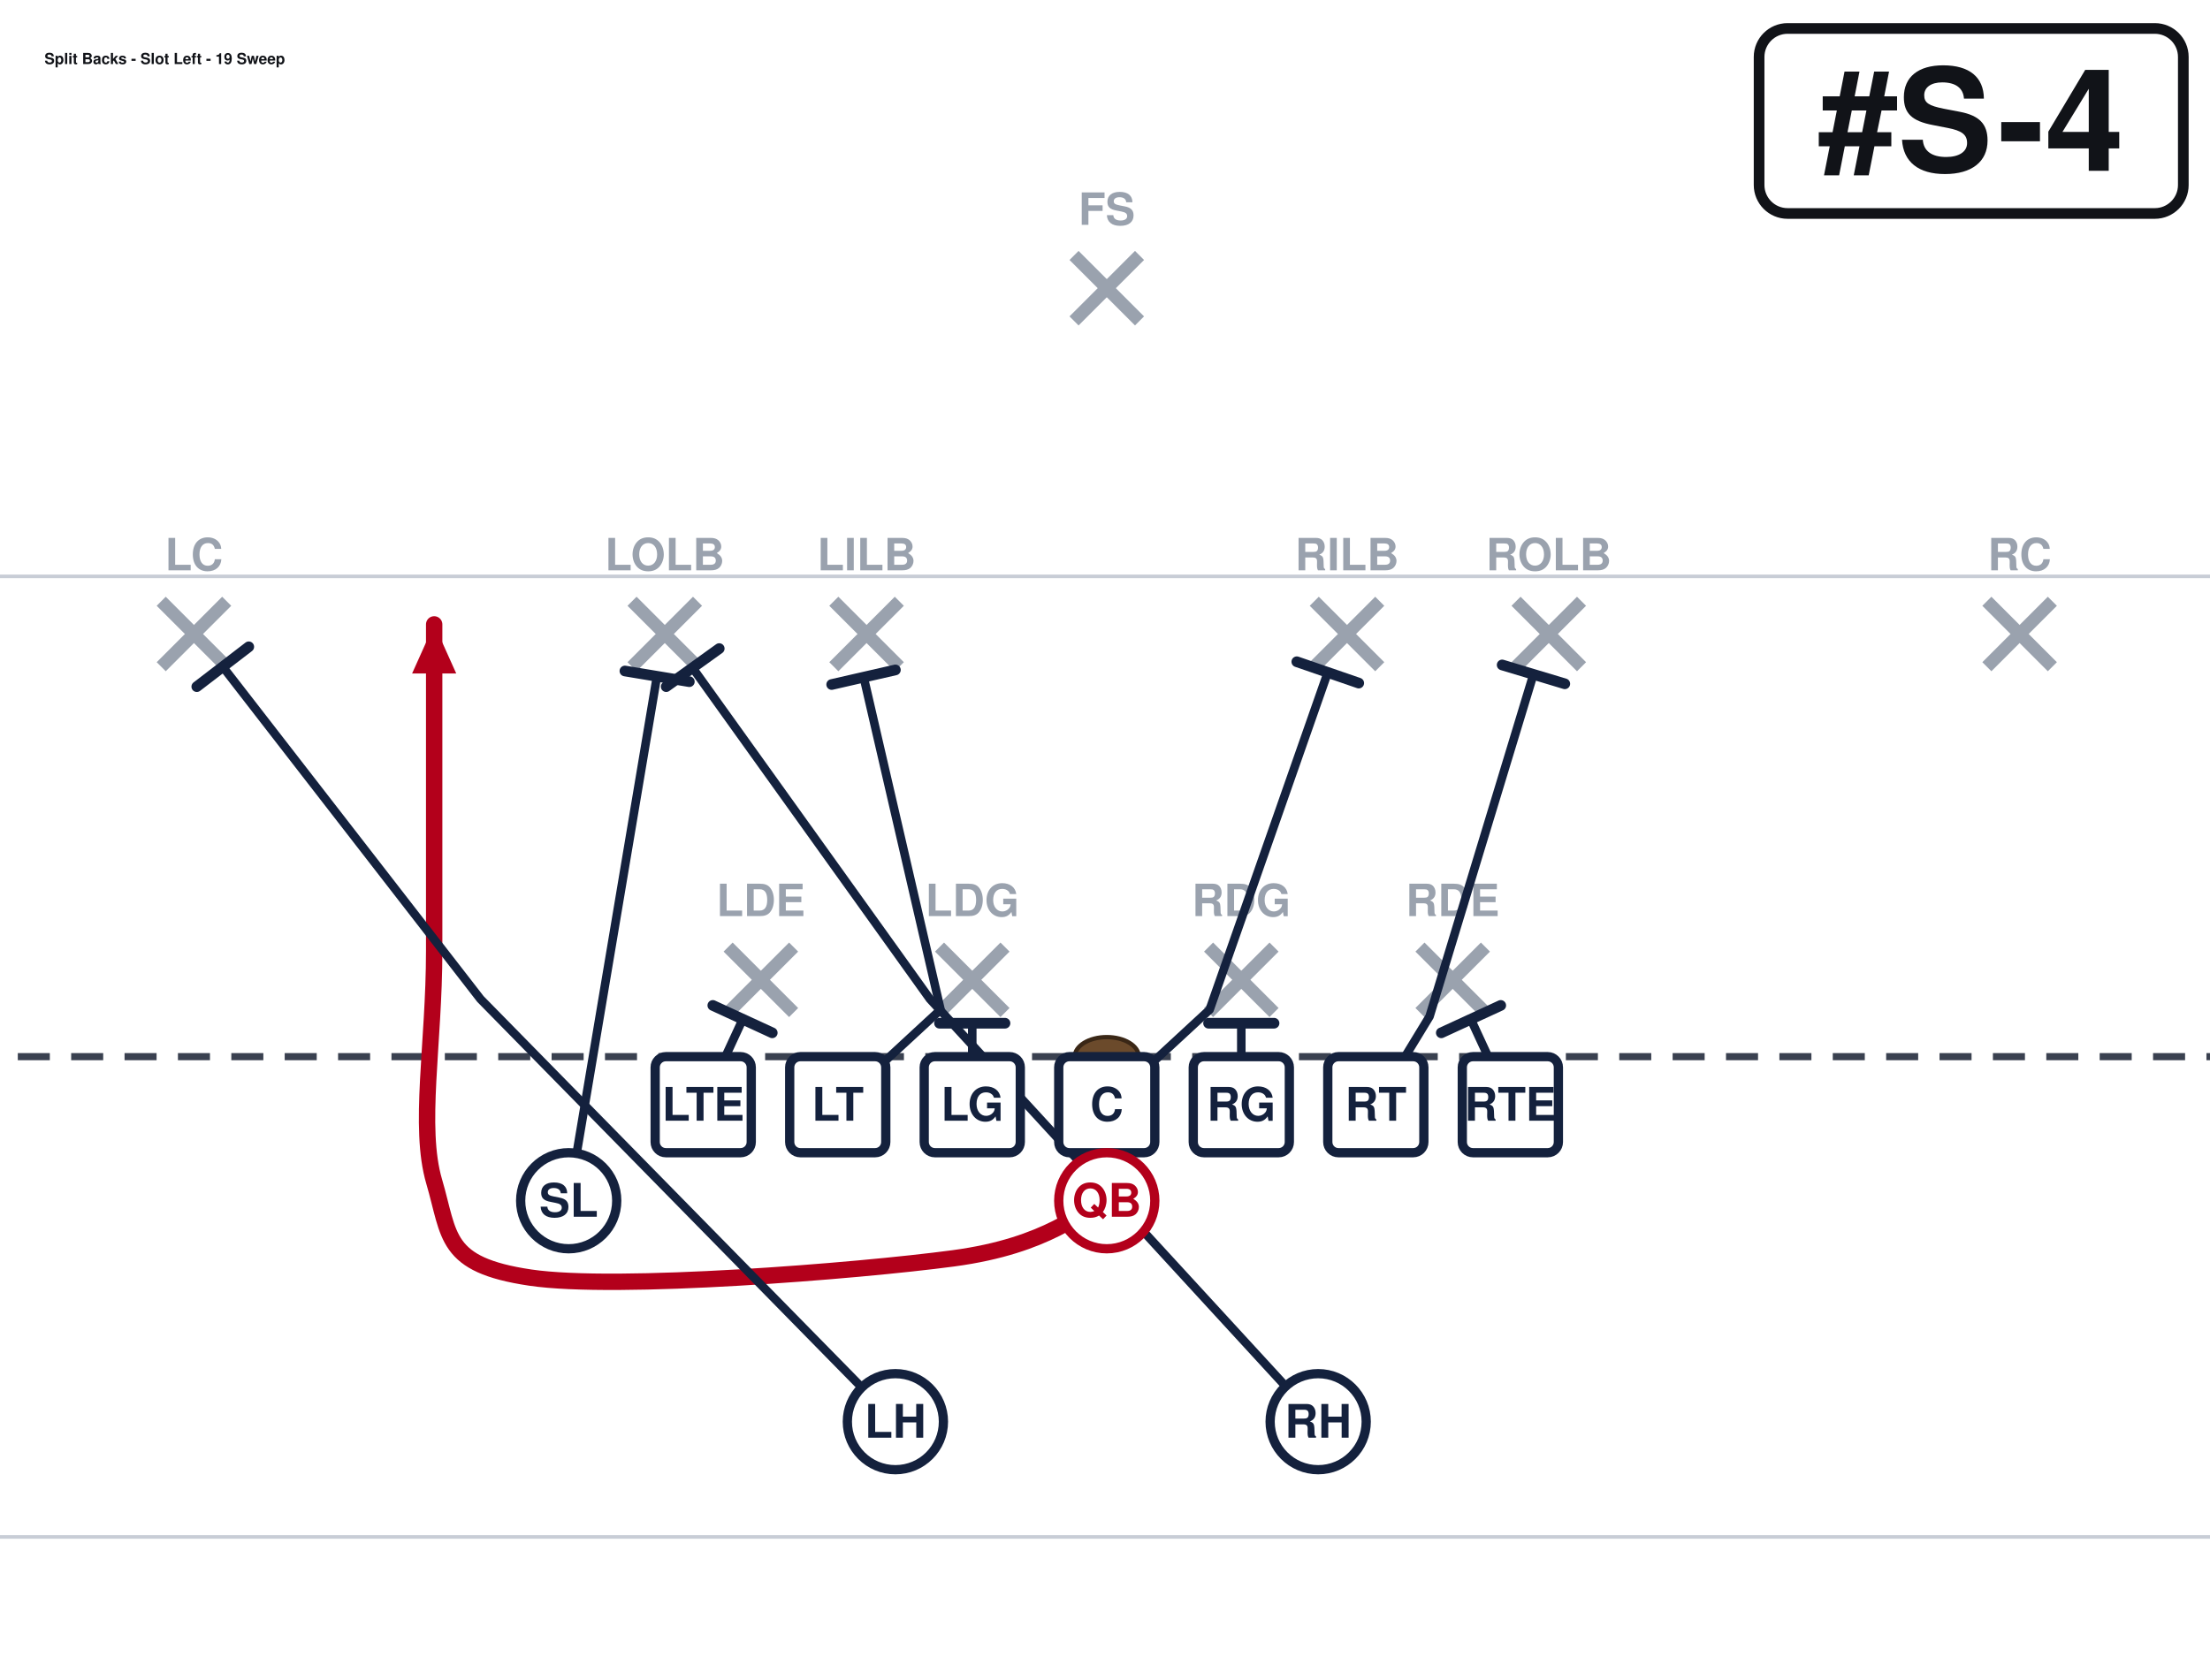
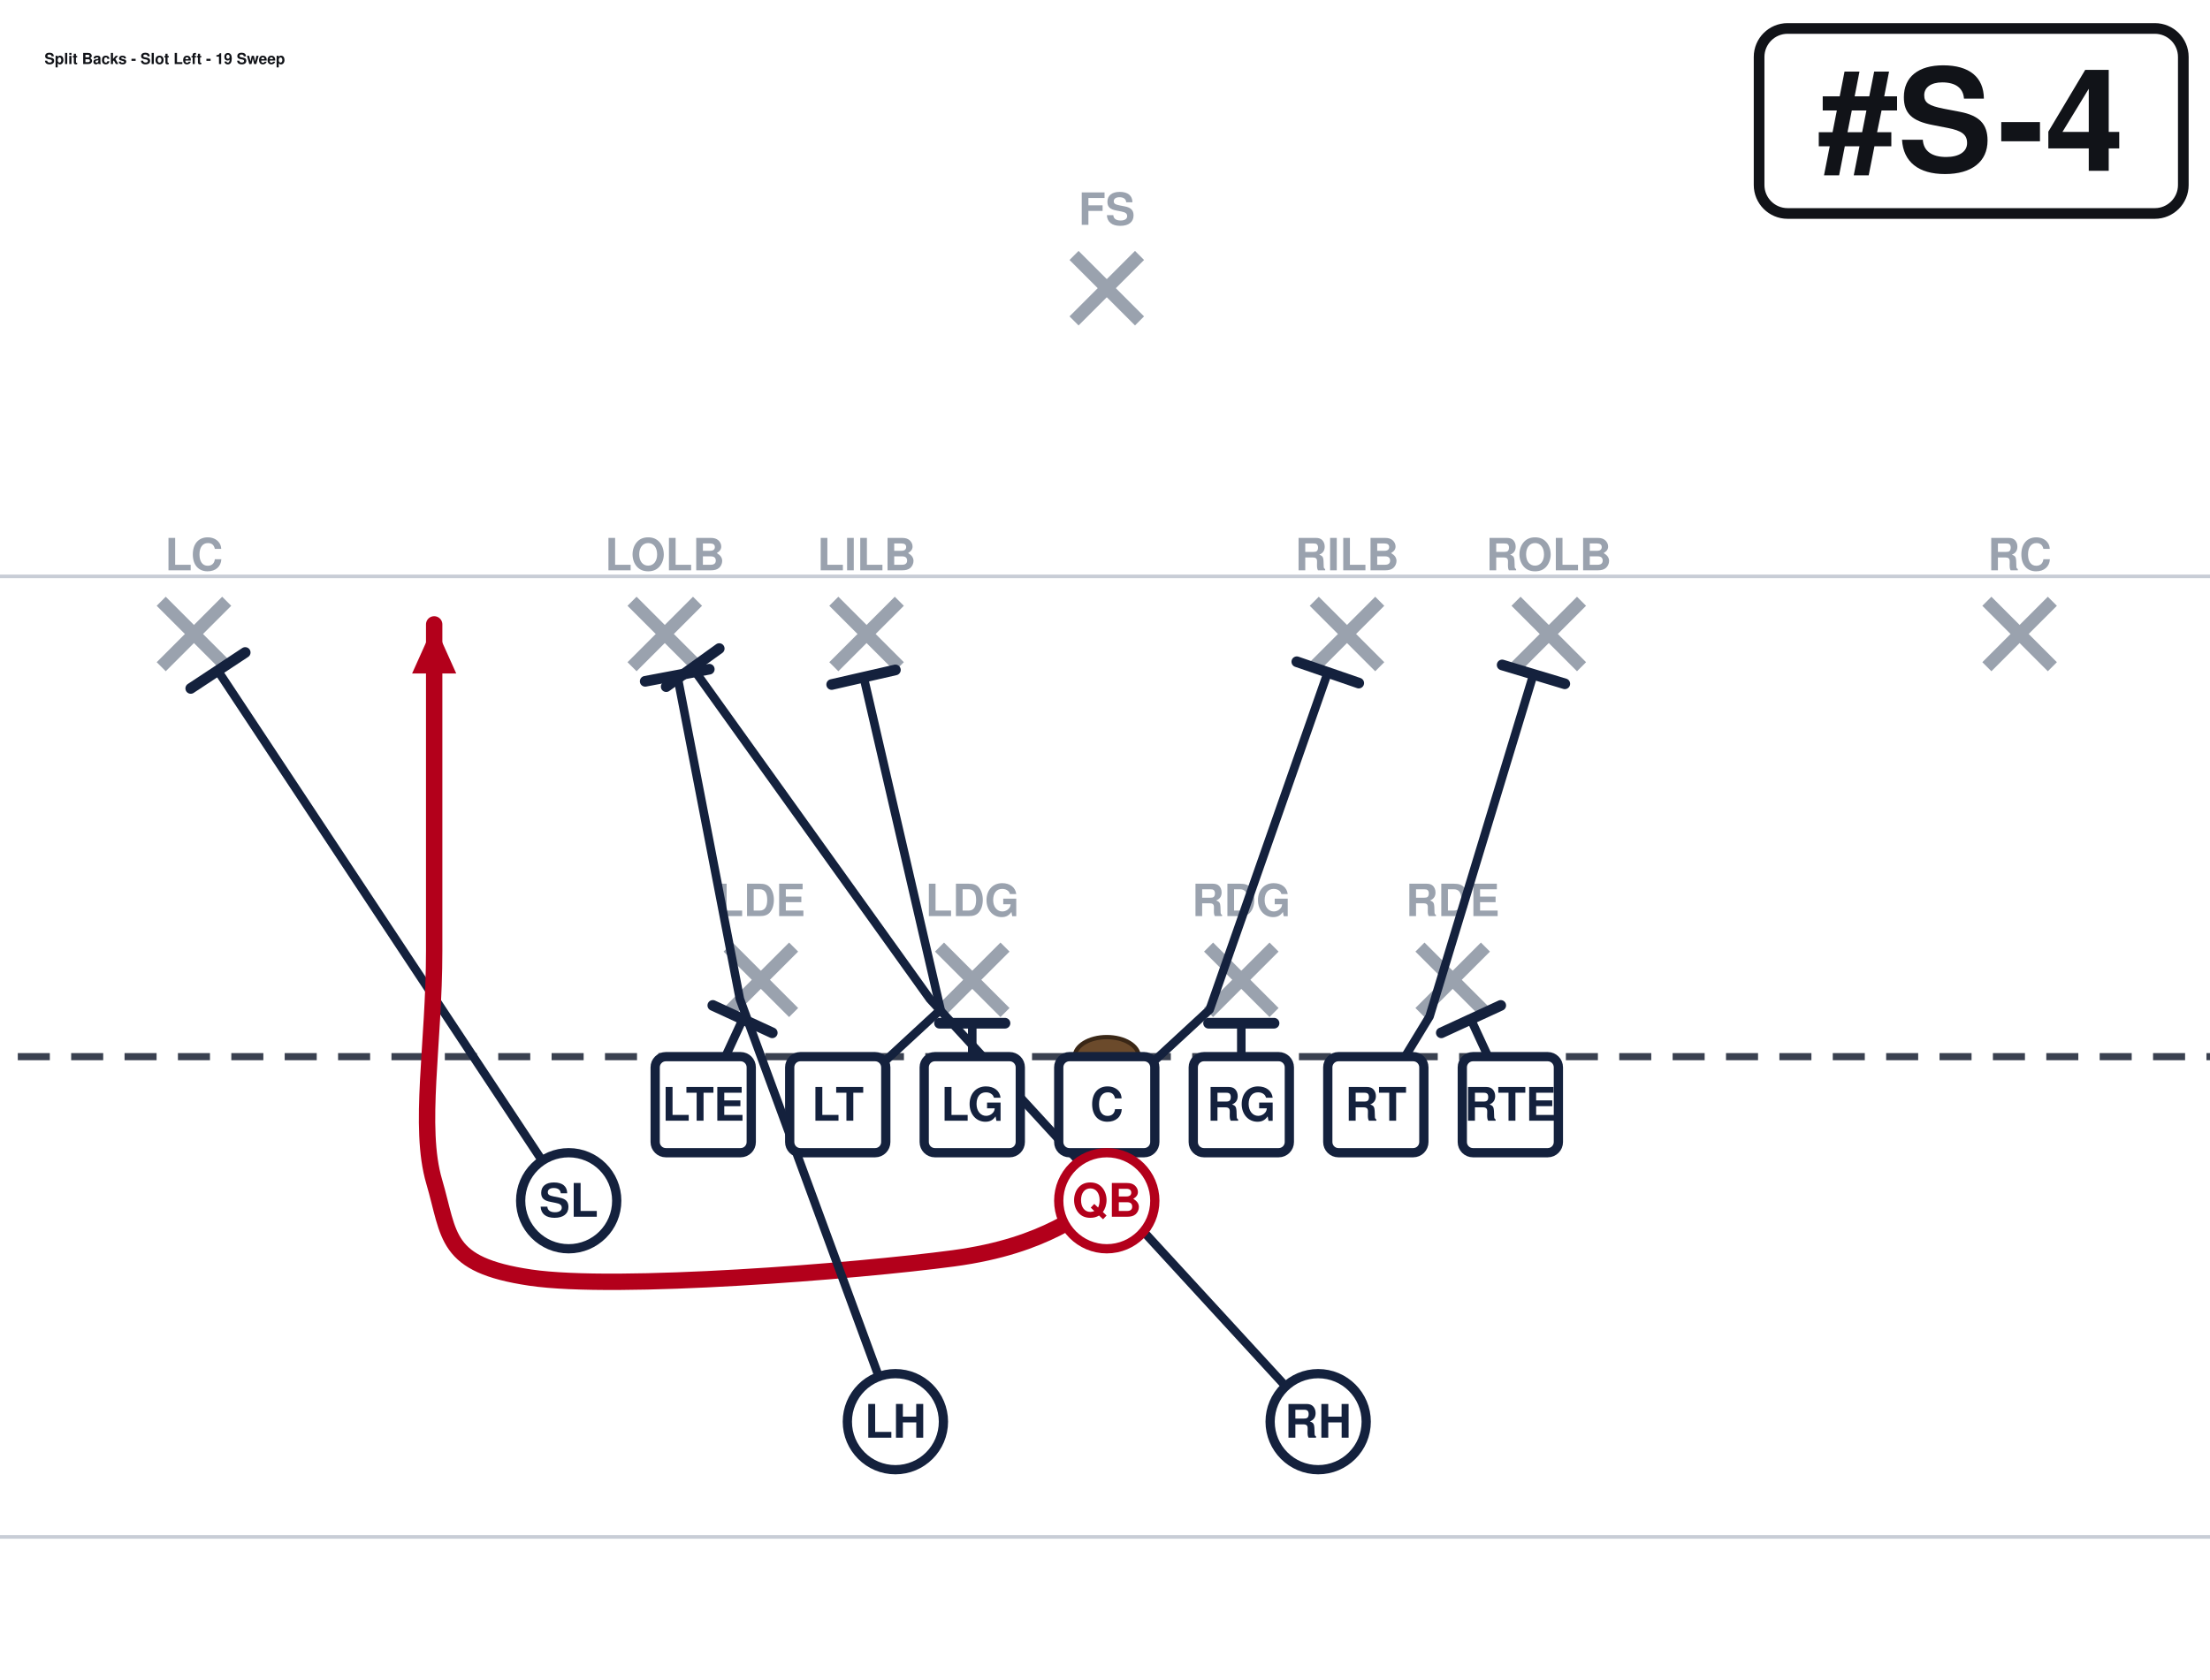
<svg xmlns="http://www.w3.org/2000/svg" width="621" height="472" viewBox="40 27 621 472" font-family="Segoe UI, Helvetica, Arial, sans-serif" role="img">
  <rect x="0" y="0" width="702" height="513" fill="#ffffff" />
  <line x1="0" y1="459.0" x2="702" y2="459.0" stroke="#c8cdd6" stroke-width="1" />
  <line x1="0" y1="189.0" x2="702" y2="189.0" stroke="#c8cdd6" stroke-width="1" />
  <line x1="0" y1="324.0" x2="702" y2="324.0" stroke="#3a4150" stroke-width="2" stroke-dasharray="9 6" />
  <ellipse cx="351.0" cy="324.0" rx="9" ry="5.5" fill="#6b4a2b" stroke="#3a2716" stroke-width="1.2" />
  <line x1="244.6" y1="293.2" x2="263.0" y2="311.6" stroke="#9aa2ae" stroke-width="3.6" />
  <line x1="263.0" y1="293.2" x2="244.6" y2="311.6" stroke="#9aa2ae" stroke-width="3.6" />
  <text x="253.8" y="284.5" text-anchor="middle" font-size="12.5" fill="#9aa2ae" font-weight="600">LDE</text>
  <line x1="304.0" y1="293.2" x2="322.4" y2="311.6" stroke="#9aa2ae" stroke-width="3.6" />
  <line x1="322.4" y1="293.2" x2="304.0" y2="311.6" stroke="#9aa2ae" stroke-width="3.6" />
  <text x="313.2" y="284.5" text-anchor="middle" font-size="12.5" fill="#9aa2ae" font-weight="600">LDG</text>
  <line x1="379.6" y1="293.2" x2="398.0" y2="311.6" stroke="#9aa2ae" stroke-width="3.6" />
  <line x1="398.0" y1="293.2" x2="379.6" y2="311.6" stroke="#9aa2ae" stroke-width="3.6" />
  <text x="388.8" y="284.5" text-anchor="middle" font-size="12.5" fill="#9aa2ae" font-weight="600">RDG</text>
  <line x1="439.0" y1="293.2" x2="457.4" y2="311.6" stroke="#9aa2ae" stroke-width="3.6" />
  <line x1="457.4" y1="293.2" x2="439.0" y2="311.6" stroke="#9aa2ae" stroke-width="3.6" />
  <text x="448.2" y="284.5" text-anchor="middle" font-size="12.5" fill="#9aa2ae" font-weight="600">RDE</text>
  <line x1="217.6" y1="196.0" x2="236.0" y2="214.4" stroke="#9aa2ae" stroke-width="3.6" />
  <line x1="236.0" y1="196.0" x2="217.6" y2="214.4" stroke="#9aa2ae" stroke-width="3.6" />
  <text x="226.8" y="187.3" text-anchor="middle" font-size="12.5" fill="#9aa2ae" font-weight="600">LOLB</text>
  <line x1="274.3" y1="196.0" x2="292.7" y2="214.4" stroke="#9aa2ae" stroke-width="3.6" />
  <line x1="292.7" y1="196.0" x2="274.3" y2="214.4" stroke="#9aa2ae" stroke-width="3.6" />
  <text x="283.5" y="187.3" text-anchor="middle" font-size="12.5" fill="#9aa2ae" font-weight="600">LILB</text>
  <line x1="409.3" y1="196.0" x2="427.7" y2="214.4" stroke="#9aa2ae" stroke-width="3.6" />
  <line x1="427.7" y1="196.0" x2="409.3" y2="214.4" stroke="#9aa2ae" stroke-width="3.6" />
  <text x="418.5" y="187.3" text-anchor="middle" font-size="12.5" fill="#9aa2ae" font-weight="600">RILB</text>
  <line x1="466.0" y1="196.0" x2="484.4" y2="214.4" stroke="#9aa2ae" stroke-width="3.6" />
  <line x1="484.4" y1="196.0" x2="466.0" y2="214.4" stroke="#9aa2ae" stroke-width="3.6" />
  <text x="475.2" y="187.3" text-anchor="middle" font-size="12.5" fill="#9aa2ae" font-weight="600">ROLB</text>
  <line x1="85.3" y1="196.0" x2="103.7" y2="214.4" stroke="#9aa2ae" stroke-width="3.6" />
  <line x1="103.7" y1="196.0" x2="85.3" y2="214.4" stroke="#9aa2ae" stroke-width="3.6" />
  <text x="94.5" y="187.3" text-anchor="middle" font-size="12.5" fill="#9aa2ae" font-weight="600">LC</text>
  <line x1="598.3" y1="196.0" x2="616.7" y2="214.4" stroke="#9aa2ae" stroke-width="3.6" />
  <line x1="616.7" y1="196.0" x2="598.3" y2="214.4" stroke="#9aa2ae" stroke-width="3.6" />
  <text x="607.5" y="187.3" text-anchor="middle" font-size="12.5" fill="#9aa2ae" font-weight="600">RC</text>
  <line x1="341.8" y1="98.8" x2="360.2" y2="117.2" stroke="#9aa2ae" stroke-width="3.6" />
  <line x1="360.2" y1="98.8" x2="341.8" y2="117.2" stroke="#9aa2ae" stroke-width="3.6" />
  <text x="351.0" y="90.2" text-anchor="middle" font-size="12.5" fill="#9aa2ae" font-weight="600">FS</text>
  <path d="M237.6,337.5 L248.7,313.5" fill="none" stroke="#14213d" stroke-width="2.4" stroke-linecap="round" stroke-linejoin="round" />
  <line x1="240.3" y1="309.6" x2="257.0" y2="317.3" stroke="#14213d" stroke-width="3.0" stroke-linecap="round" />
  <path d="M275.4,337.5 L304.3,310.8 L282.7,217.4" fill="none" stroke="#14213d" stroke-width="2.4" stroke-linecap="round" stroke-linejoin="round" />
  <line x1="273.7" y1="219.4" x2="291.6" y2="215.3" stroke="#14213d" stroke-width="3.0" stroke-linecap="round" />
  <path d="M313.2,337.5 L313.2,314.6" fill="none" stroke="#14213d" stroke-width="2.4" stroke-linecap="round" stroke-linejoin="round" />
  <line x1="304.0" y1="314.6" x2="322.4" y2="314.6" stroke="#14213d" stroke-width="3.0" stroke-linecap="round" />
  <path d="M351.0,337.5 L379.9,310.8 L413.1,216.0" fill="none" stroke="#14213d" stroke-width="2.4" stroke-linecap="round" stroke-linejoin="round" />
  <line x1="404.4" y1="213.0" x2="421.8" y2="219.0" stroke="#14213d" stroke-width="3.0" stroke-linecap="round" />
  <path d="M388.8,337.5 L388.8,314.6" fill="none" stroke="#14213d" stroke-width="2.4" stroke-linecap="round" stroke-linejoin="round" />
  <line x1="379.6" y1="314.6" x2="398.0" y2="314.6" stroke="#14213d" stroke-width="3.0" stroke-linecap="round" />
  <path d="M426.6,337.5 L441.7,312.7 L470.9,216.5" fill="none" stroke="#14213d" stroke-width="2.4" stroke-linecap="round" stroke-linejoin="round" />
  <line x1="462.1" y1="213.9" x2="479.7" y2="219.2" stroke="#14213d" stroke-width="3.0" stroke-linecap="round" />
  <path d="M464.4,337.5 L453.3,313.5" fill="none" stroke="#14213d" stroke-width="2.4" stroke-linecap="round" stroke-linejoin="round" />
  <line x1="445.0" y1="317.3" x2="461.7" y2="309.6" stroke="#14213d" stroke-width="3.0" stroke-linecap="round" />
-   <path d="M199.8,364.5 L224.6,217.1" fill="none" stroke="#14213d" stroke-width="2.4" stroke-linecap="round" stroke-linejoin="round" />
-   <line x1="215.6" y1="215.6" x2="233.7" y2="218.6" stroke="#14213d" stroke-width="3.0" stroke-linecap="round" />
+   <path d="M199.8,364.5 L101.2,215.5" fill="none" stroke="#14213d" stroke-width="2.4" stroke-linecap="round" stroke-linejoin="round" />
+   <line x1="93.6" y1="220.5" x2="108.9" y2="210.4" stroke="#14213d" stroke-width="3.0" stroke-linecap="round" />
  <path d="M351.0,364.5 C343.8,367.2 334.8,377.1 307.8,380.7 C280.8,384.3 213.3,389.7 189.0,386.1 C164.7,382.5 166.5,374.4 162.0,359.1 C157.5,343.8 162.0,320.4 162.0,294.3 C162.0,268.2 162.0,217.8 162.0,202.5" fill="none" stroke="#b3001b" stroke-width="4.6" stroke-linecap="round" stroke-linejoin="round" />
  <polygon points="162.0,202.5 168.2,216.3 155.8,216.3" fill="#b3001b" />
-   <path d="M291.6,426.6 L175.0,307.8 L102.6,214.4" fill="none" stroke="#14213d" stroke-width="2.4" stroke-linecap="round" stroke-linejoin="round" />
-   <line x1="95.3" y1="220.0" x2="109.9" y2="208.8" stroke="#14213d" stroke-width="3.0" stroke-linecap="round" />
+   <path d="M291.6,426.6 L247.9,307.8 L230.3,216.8" fill="none" stroke="#14213d" stroke-width="2.4" stroke-linecap="round" stroke-linejoin="round" />
+   <line x1="221.3" y1="218.5" x2="239.3" y2="215.1" stroke="#14213d" stroke-width="3.0" stroke-linecap="round" />
  <path d="M410.4,426.6 L301.3,307.8 L234.6,214.7" fill="none" stroke="#14213d" stroke-width="2.4" stroke-linecap="round" stroke-linejoin="round" />
  <line x1="227.2" y1="220.0" x2="242.1" y2="209.3" stroke="#14213d" stroke-width="3.0" stroke-linecap="round" />
  <rect x="224.1" y="324.0" width="27.0" height="27.0" rx="3" fill="#ffffff" stroke="#14213d" stroke-width="2.6" />
  <text x="237.6" y="342.0" text-anchor="middle" font-size="13" font-weight="700" fill="#14213d">LTE</text>
  <rect x="261.9" y="324.0" width="27.0" height="27.0" rx="3" fill="#ffffff" stroke="#14213d" stroke-width="2.6" />
  <text x="275.4" y="342.0" text-anchor="middle" font-size="13" font-weight="700" fill="#14213d">LT</text>
  <rect x="299.7" y="324.0" width="27.0" height="27.0" rx="3" fill="#ffffff" stroke="#14213d" stroke-width="2.6" />
  <text x="313.2" y="342.0" text-anchor="middle" font-size="13" font-weight="700" fill="#14213d">LG</text>
  <rect x="337.5" y="324.0" width="27.0" height="27.0" rx="3" fill="#ffffff" stroke="#14213d" stroke-width="2.6" />
  <text x="351.0" y="342.0" text-anchor="middle" font-size="13" font-weight="700" fill="#14213d">C</text>
  <rect x="375.3" y="324.0" width="27.0" height="27.0" rx="3" fill="#ffffff" stroke="#14213d" stroke-width="2.6" />
  <text x="388.8" y="342.0" text-anchor="middle" font-size="13" font-weight="700" fill="#14213d">RG</text>
  <rect x="413.1" y="324.0" width="27.0" height="27.0" rx="3" fill="#ffffff" stroke="#14213d" stroke-width="2.6" />
  <text x="426.6" y="342.0" text-anchor="middle" font-size="13" font-weight="700" fill="#14213d">RT</text>
  <rect x="450.9" y="324.0" width="27.0" height="27.0" rx="3" fill="#ffffff" stroke="#14213d" stroke-width="2.6" />
  <text x="464.4" y="342.0" text-anchor="middle" font-size="13" font-weight="700" fill="#14213d">RTE</text>
  <circle cx="199.8" cy="364.5" r="13.5" fill="#ffffff" stroke="#14213d" stroke-width="2.6" />
  <text x="199.8" y="369.0" text-anchor="middle" font-size="13" font-weight="700" fill="#14213d">SL</text>
  <circle cx="351.0" cy="364.5" r="13.5" fill="#ffffff" stroke="#b3001b" stroke-width="2.6" />
  <text x="351.0" y="369.0" text-anchor="middle" font-size="13" font-weight="700" fill="#b3001b">QB</text>
  <circle cx="291.6" cy="426.6" r="13.5" fill="#ffffff" stroke="#14213d" stroke-width="2.6" />
  <text x="291.6" y="431.1" text-anchor="middle" font-size="13" font-weight="700" fill="#14213d">LH</text>
  <circle cx="410.4" cy="426.6" r="13.5" fill="#ffffff" stroke="#14213d" stroke-width="2.6" />
  <text x="410.4" y="431.1" text-anchor="middle" font-size="13" font-weight="700" fill="#14213d">RH</text>
  <rect x="534.3" y="35.0" width="119.2" height="52.0" rx="8" fill="#ffffff" stroke="#111318" stroke-width="3" />
  <text x="593.9" y="75.0" text-anchor="middle" font-size="40" font-weight="800" fill="#111318">#S-4</text>
  <text x="52.5" y="45.0" font-size="4.3" font-weight="700" fill="#111318">Split Backs - Slot Left - 19 Sweep</text>
</svg>
